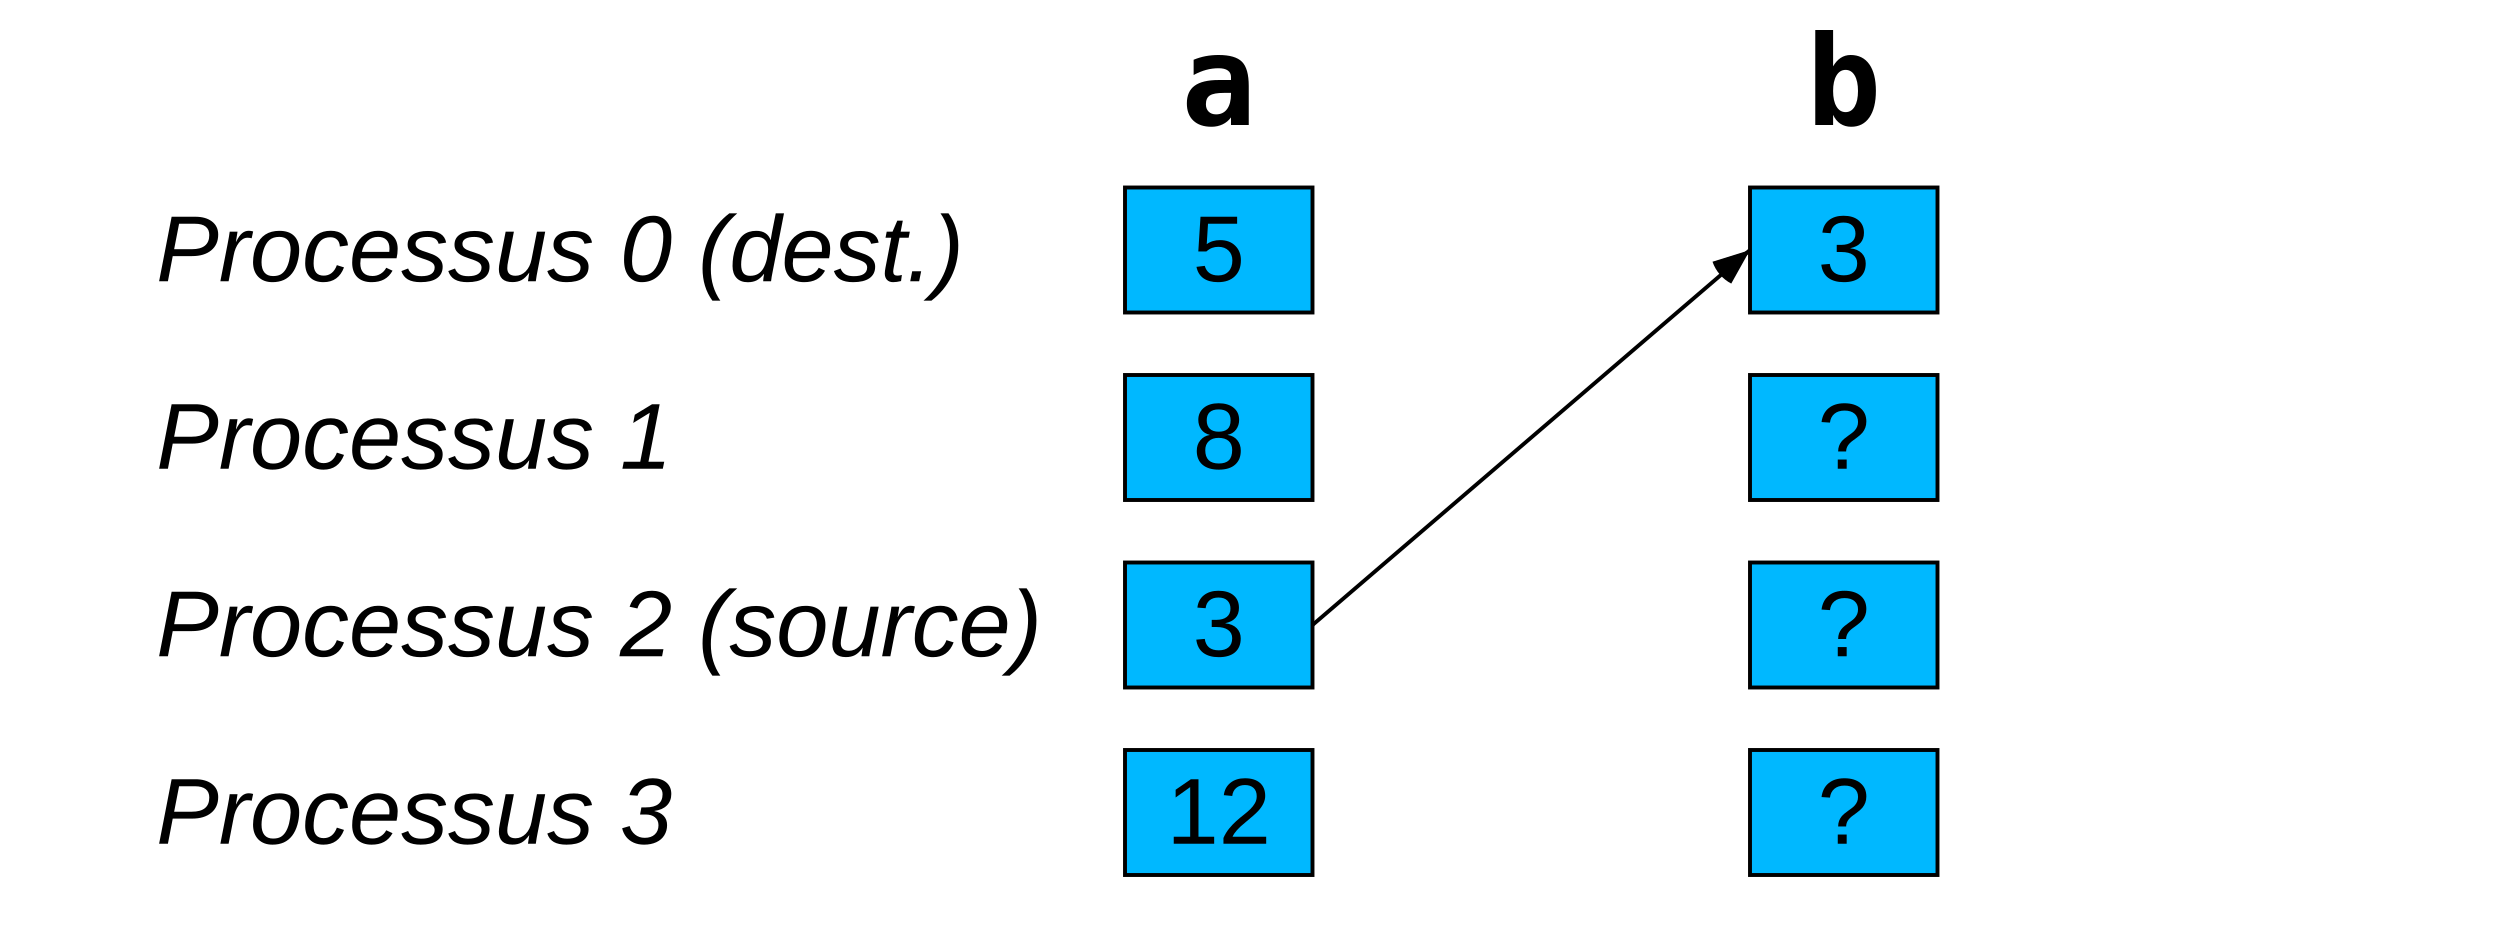
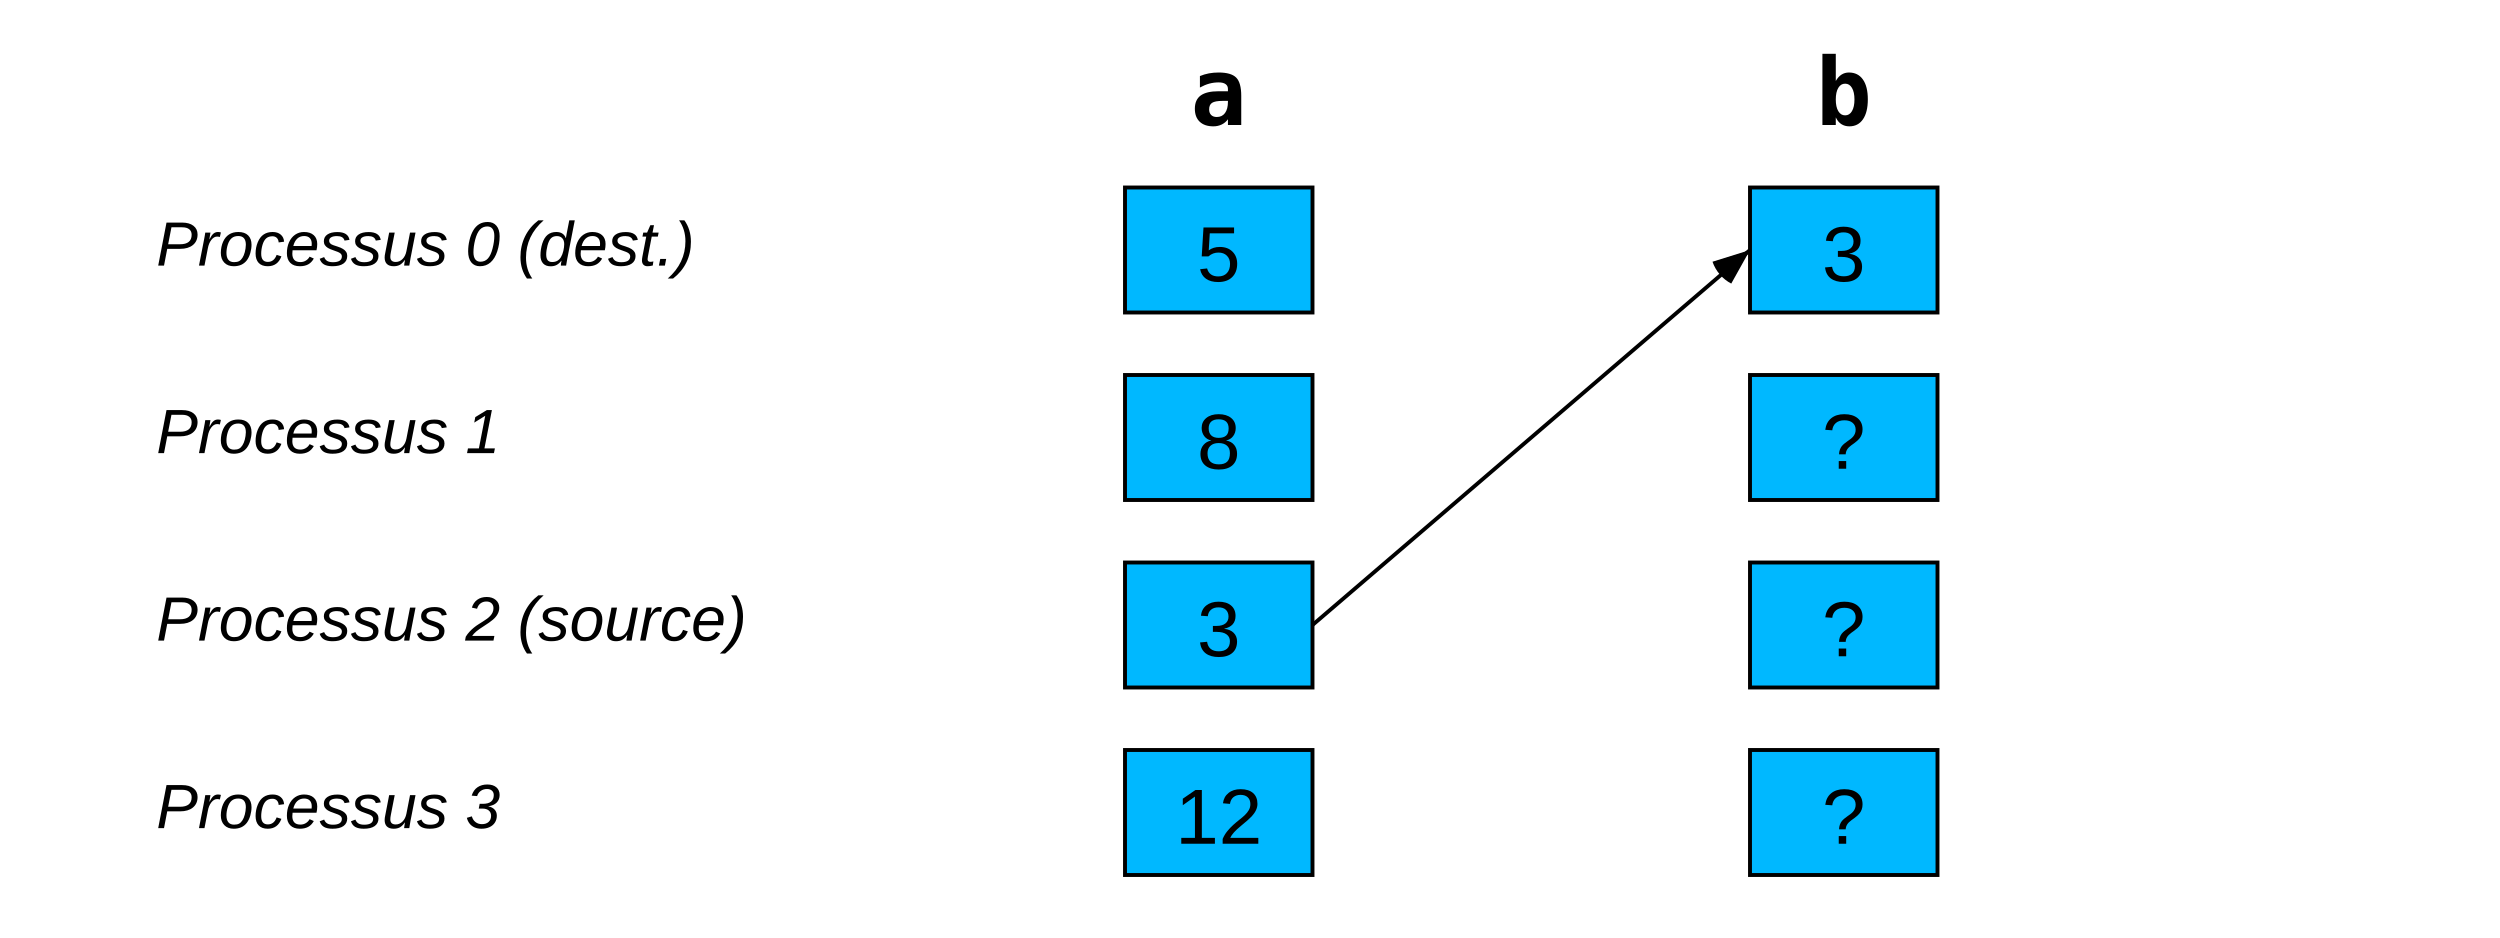
<svg xmlns="http://www.w3.org/2000/svg" viewBox="0 0 640 240">
  <style>
    .rect-bleu{fill: #00b8ff; stroke: black;}
    .debug{fill:#ff0000;}
  </style>
  <defs>
    <rect id="rectBleu" width="48" height="32" class="rect-bleu" />
  </defs>
  <rect width="100%" height="100%" fill="None" class="" />
  <g transform="translate(192 0)">
    <g transform="translate(96 0)">
      <use href="#rectBleu" y="48" />
      <use href="#rectBleu" y="96" />
      <use href="#rectBleu" y="144" />
      <use href="#rectBleu" y="192" />
    </g>
    <g transform="translate(144 16)">
      <line x1="0" x2="112" stroke="black" y1="144" y2="48" />
      <path d="M 112 48  l -9.6 3.0  a 10 10, 0, 0 0, 4.8 5.6 Z" />
    </g>
    <g transform="translate(256 0)">
      <use href="#rectBleu" y="48" />
      <use href="#rectBleu" y="96" />
      <use href="#rectBleu" y="144" />
      <use href="#rectBleu" y="192" />
    </g>
-     <g transform="translate(200 32)" text-anchor="middle" font-family="monospace" font-size="32" font-weight="bold">
+     <g transform="translate(200 32)" text-anchor="middle" font-family="monospace" font-size="24" font-weight="bold">
      <text x="-80">a</text>
      <text x="80">b</text>
    </g>
-     <g transform="translate(-152 24)" alignment-baseline="middle" font-family="Arial" font-size="24" font-style="italic">
+     <g transform="translate(-152 20)" alignment-baseline="middle" font-family="Arial" font-size="16" font-style="italic">
      <text y="48">Processus 0 (dest.)</text>
      <text y="96">Processus 1</text>
      <text y="144">Processus 2 (source)</text>
      <text y="192">Processus 3</text>
    </g>
-     <g transform="translate(120 24)" alignment-baseline="middle" text-anchor="middle" font-family="Arial" font-size="24">
+     <g transform="translate(120 24)" alignment-baseline="middle" text-anchor="middle" font-family="Arial" font-size="20">
      <text y="48">5</text>
      <text y="96">8</text>
      <text y="144">3</text>
      <text y="192">12</text>
    </g>
-     <g transform="translate(280 24)" alignment-baseline="middle" text-anchor="middle" font-family="Arial" font-size="24">
+     <g transform="translate(280 24)" alignment-baseline="middle" text-anchor="middle" font-family="Arial" font-size="20">
      <text y="48">3</text>
      <text y="96">?</text>
      <text y="144">?</text>
      <text y="192">?</text>
    </g>
  </g>
</svg>
